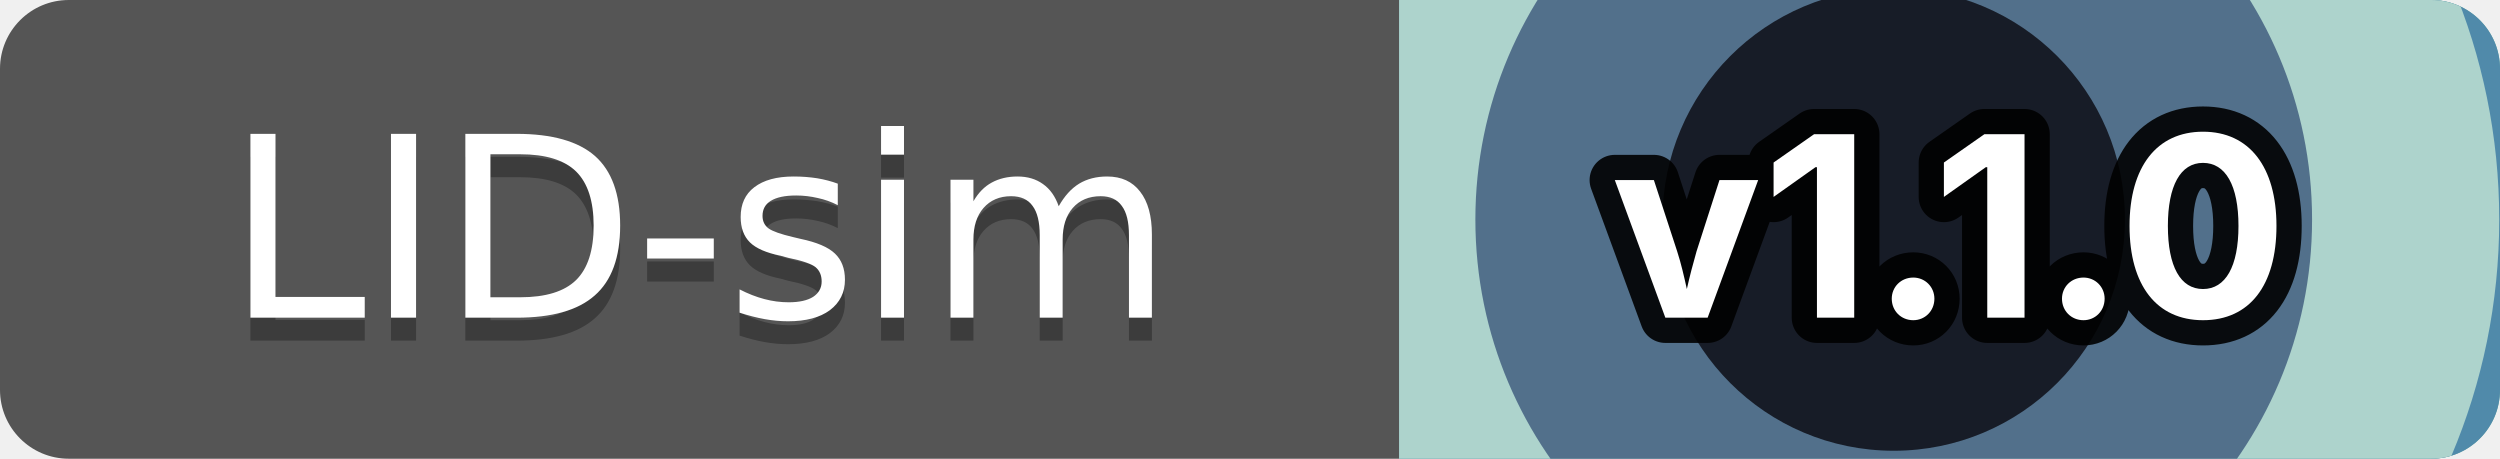
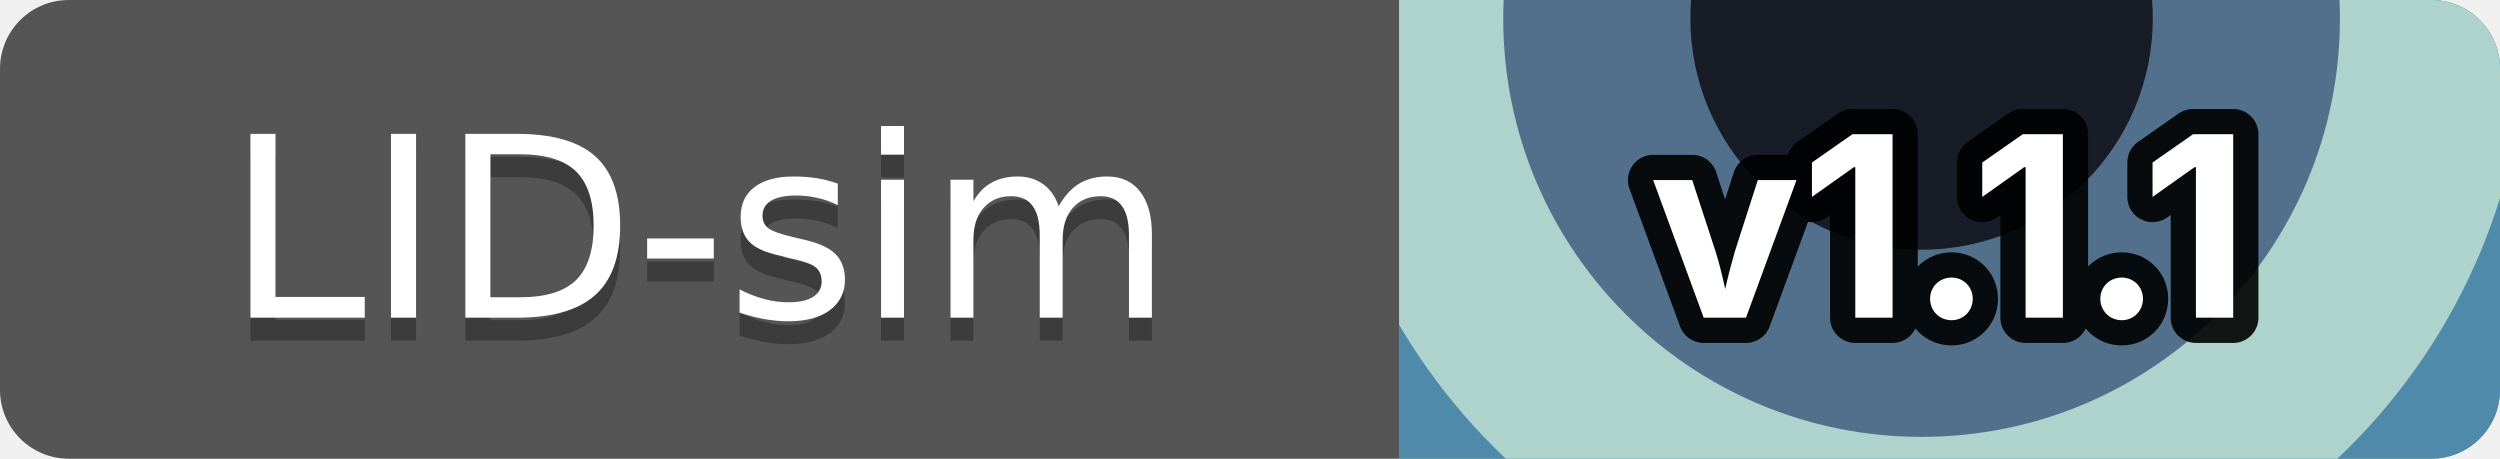
- <svg xmlns="http://www.w3.org/2000/svg" width="109" height="20" viewBox="0 0 109 20" role="img" aria-label="LID-sim: v1.1.0">
+ <svg xmlns="http://www.w3.org/2000/svg" width="109" height="20" viewBox="0 0 109 20" role="img" aria-label="LID-sim: v1.1.1">
  <defs>
-     <clipPath id="bked6udc">
+     <clipPath id="b1qatggkc">
      <rect width="109" height="20" rx="3" />
    </clipPath>
-     <clipPath id="bked6udv">
+     <clipPath id="b1qatggkv">
      <rect x="61" width="48" height="20" />
    </clipPath>
  </defs>
-   <g clip-path="url(#bked6udc)">
+   <g clip-path="url(#b1qatggkc)">
    <rect width="61" height="20" fill="#555555" />
-     <g clip-path="url(#bked6udv)">
+     <g clip-path="url(#b1qatggkv)">
      <g transform="translate(61 -14) scale(0.48)">
        <rect width="100" height="100" fill="#6ab0a3" />
-         <circle cx="44.93" cy="49.11" r="72" fill="#508aaa" />
-         <circle cx="44.93" cy="49.11" r="55" fill="#add3cc" />
-         <circle cx="44.93" cy="49.11" r="38" fill="#52708b" />
-         <circle cx="44.93" cy="49.11" r="21" fill="#171c27" />
+         <circle cx="47.46" cy="30.85" r="72" fill="#508aaa" />
+         <circle cx="47.46" cy="30.85" r="55" fill="#add3cc" />
+         <circle cx="47.46" cy="30.85" r="38" fill="#52708b" />
+         <circle cx="47.46" cy="30.85" r="21" fill="#171c27" />
      </g>
    </g>
  </g>
  <g text-anchor="middle" font-size="11" text-rendering="geometricPrecision">
    <g font-family="Verdana, Geneva, 'DejaVu Sans', sans-serif">
      <text x="30.5" y="11" dy="0.35em" fill="#010101" fill-opacity=".3" textLength="49">LID-sim</text>
      <text x="30.5" y="10" dy="0.35em" fill="#fff" textLength="49">LID-sim</text>
    </g>
-     <text x="85" y="10" dy="0.35em" font-family="Inter, 'Helvetica Neue', Arial, sans-serif" font-weight="700" fill="#ffffff" stroke="#000000" stroke-opacity="0.9" stroke-width="2.2" paint-order="stroke" stroke-linejoin="round" textLength="36">v1.1.0</text>
+     <text x="85" y="10" dy="0.35em" font-family="Inter, 'Helvetica Neue', Arial, sans-serif" font-weight="700" fill="#ffffff" stroke="#000000" stroke-opacity="0.9" stroke-width="2.2" paint-order="stroke" stroke-linejoin="round" textLength="36">v1.1.1</text>
  </g>
</svg>
